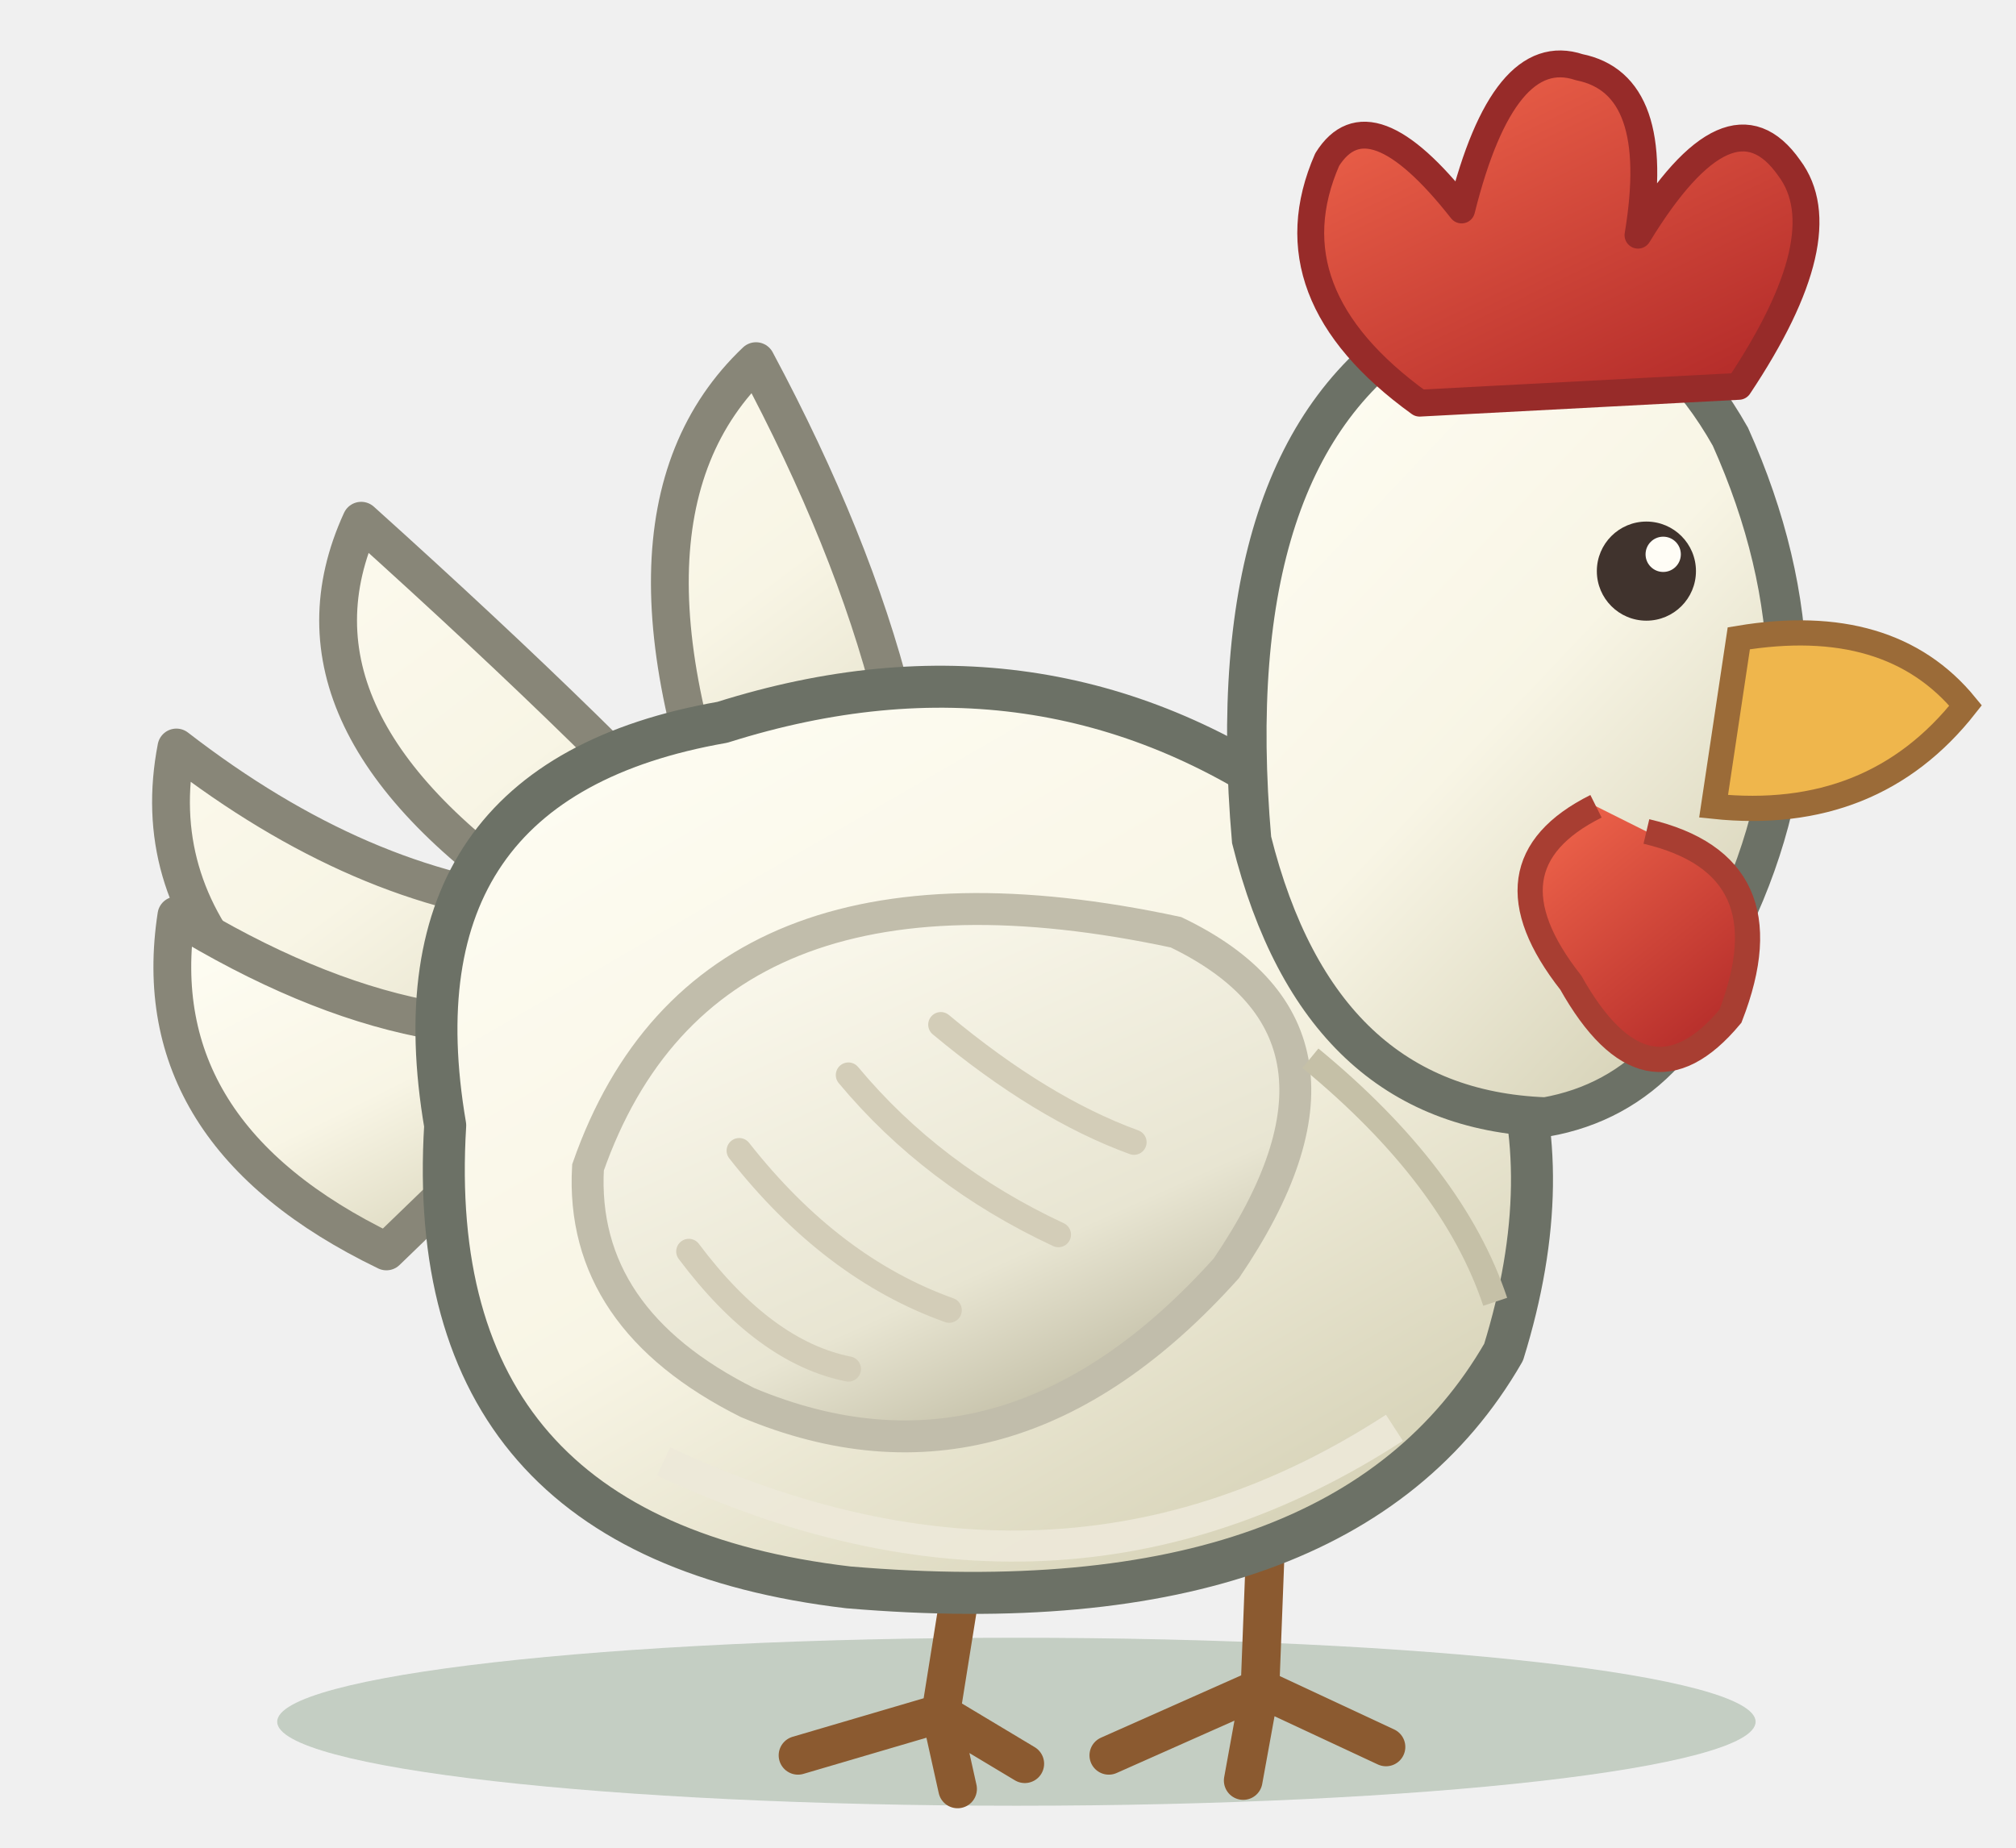
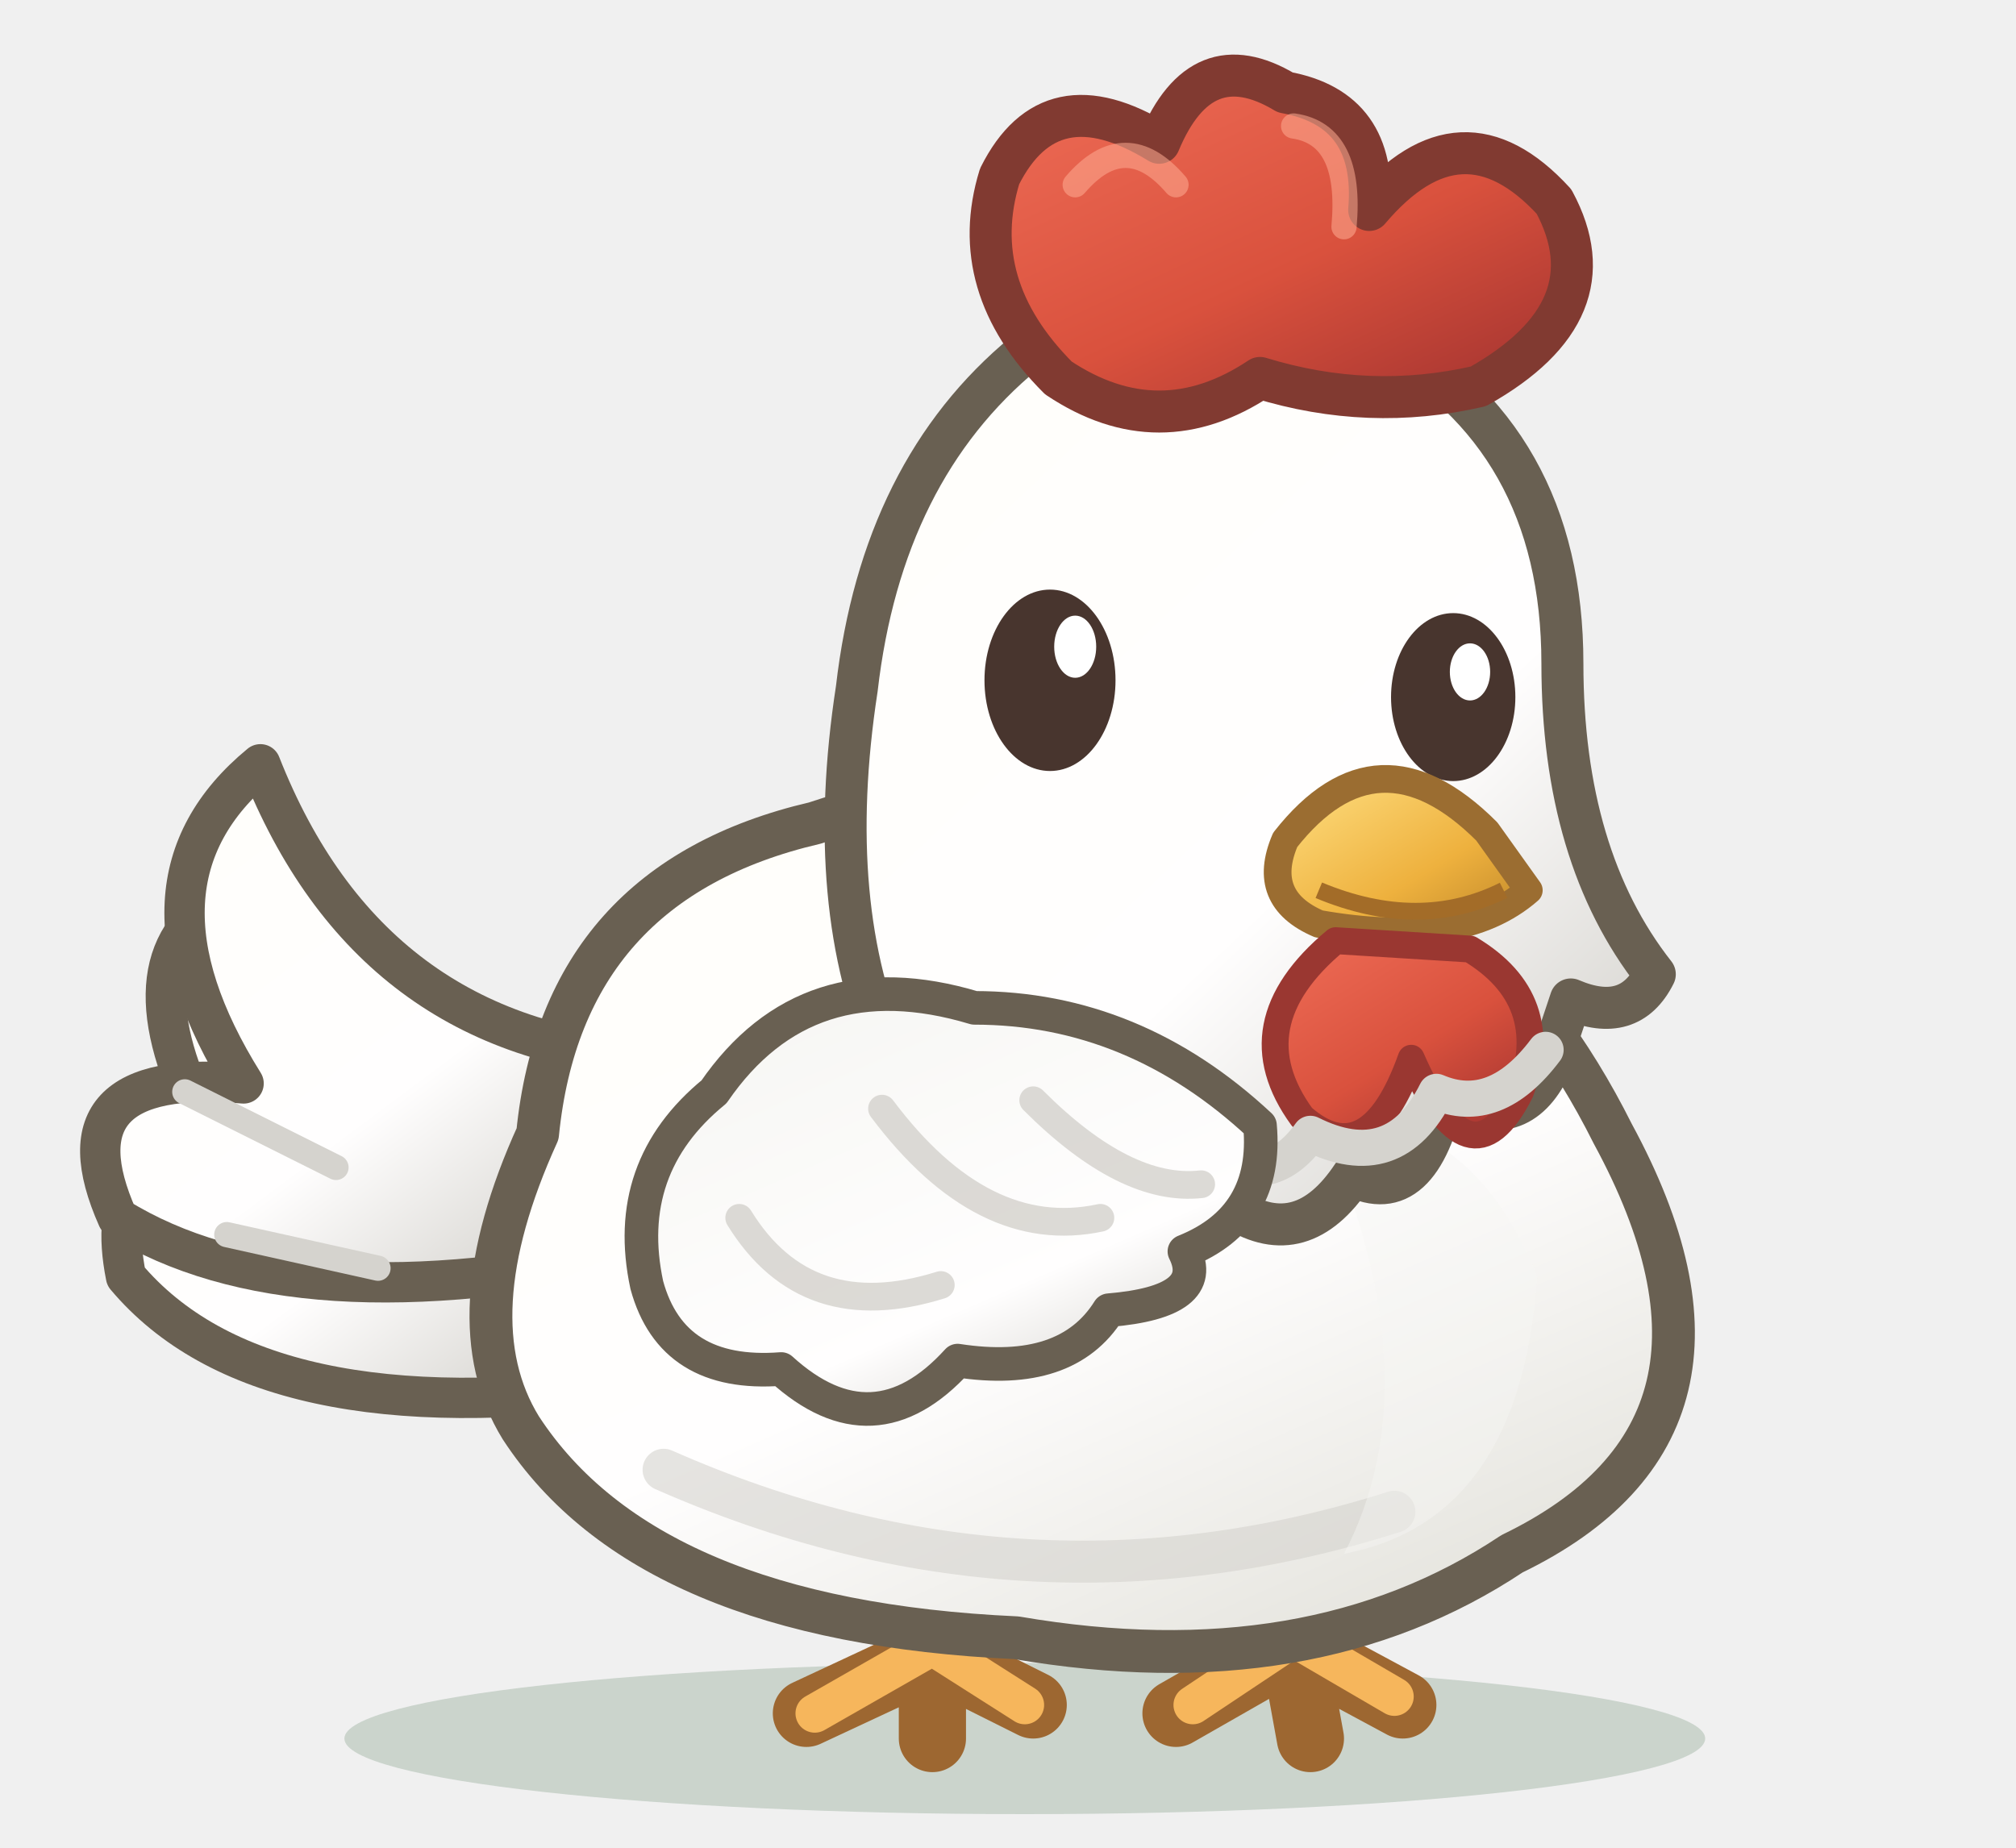
- <svg xmlns="http://www.w3.org/2000/svg" viewBox="0 0 240 220" width="240" height="220">
+ <svg xmlns="http://www.w3.org/2000/svg" viewBox="0 0 240 220" width="240" height="220" role="img" aria-label="Chicken">
  <defs>
-     <linearGradient id="body" x2=".7" y2="1">
-       <stop stop-color="#fffef5" />
-       <stop offset=".56" stop-color="#f8f5e5" />
-       <stop offset="1" stop-color="#d6d2b7" />
+     <linearGradient id="henBody" x1=".14" y1=".06" x2=".7" y2="1">
+       <stop stop-color="#fffefa" />
+       <stop offset=".58" stop-color="#fffefe" />
+       <stop offset="1" stop-color="#e6e5df" />
    </linearGradient>
-     <linearGradient id="wing" x2=".6" y2="1">
-       <stop stop-color="#fffdf3" />
-       <stop offset=".75" stop-color="#e8e5d2" />
-       <stop offset="1" stop-color="#c2bea6" />
+     <linearGradient id="henFace" x1="0" y1="0" x2=".8" y2="1">
+       <stop stop-color="#fffefa" />
+       <stop offset=".65" stop-color="#fffefe" />
+       <stop offset="1" stop-color="#d5d3ce" />
    </linearGradient>
-     <linearGradient id="crest" x2=".7" y2="1">
-       <stop stop-color="#f3684d" />
-       <stop offset="1" stop-color="#b62e2b" />
+     <linearGradient id="henWing" x1=".15" y1="0" x2=".8" y2="1">
+       <stop stop-color="#f6f6f3" />
+       <stop offset=".7" stop-color="#fffefe" />
+       <stop offset="1" stop-color="#d5d3ce" />
+     </linearGradient>
+     <linearGradient id="henComb" x1="0" y1="0" x2=".8" y2="1">
+       <stop stop-color="#ef6d57" />
+       <stop offset=".6" stop-color="#d9513d" />
+       <stop offset="1" stop-color="#a83631" />
+     </linearGradient>
+     <linearGradient id="henBeak" x1="0" y1="0" x2="1" y2="1">
+       <stop stop-color="#ffe083" />
+       <stop offset=".6" stop-color="#eeb13e" />
+       <stop offset="1" stop-color="#bc8428" />
    </linearGradient>
  </defs>
-   <ellipse cx="121" cy="205" rx="88" ry="10" fill="#355f34" opacity=".24" />
-   <g stroke="#8b5a30" stroke-width="4.6" stroke-linecap="round" stroke-linejoin="round" fill="none">
-     <path d="M116 179l-4 25-17 5m17-5 10 6m-10-6 2 9" />
-     <path d="M151 175l-1 26-18 8m18-8 15 7m-15-7-2 11" />
+   <ellipse cx="122" cy="207" rx="81" ry="9" fill="#285a32" opacity=".19" />
+   <g fill="none" stroke="#9d6731" stroke-width="8" stroke-linejoin="round" stroke-linecap="round">
+     <path d="M112 177L111 197L96 204 M111 197L123 203 M111 197L111 207" />
+     <path d="M155 176L154 196L140 204 M154 196L167 203 M154 196L156 207" />
  </g>
-   <g fill="url(#body)" stroke="#888678" stroke-width="4.5" stroke-linejoin="round">
-     <path d="M65 138Q15 120 21 89Q43 106 65 108Q32 86 43 62Q73 89 89 107Q70 62 90 43Q113 86 109 118Z" />
-     <path d="M46 149Q17 135 21 109Q52 128 76 120Z" />
+   <g fill="none" stroke="#f6b65c" stroke-width="4.6" stroke-linejoin="round" stroke-linecap="round">
+     <path d="M112 181L111 196L97 204 M111 196L122 203" />
+     <path d="M155 181L154 195L142 203 M154 195L166 202" />
  </g>
-   <path d="M53 134Q46 93 86 86Q124 74 155 96Q192 119 179 161Q160 194 101 189Q50 183 53 134Z" fill="url(#body)" stroke="#6c7166" stroke-width="5" stroke-linejoin="round" />
-   <path d="M70 139Q84 99 140 111Q165 123 146 151Q120 180 89 167Q69 157 70 139Z" fill="url(#wing)" stroke="#c1bdab" stroke-width="3.8" />
-   <g fill="none" stroke="#d3cdb8" stroke-width="3" stroke-linecap="round">
-     <path d="M88 137q11 14 25 19M101 128q10 12 25 19M112 122q12 10 23 14M82 149q9 12 19 14" />
+   <g fill="url(#henFace)" stroke="#696052" stroke-width="4.8" stroke-linejoin="round">
+     <path d="M78 137Q43 134 25 108Q14 116 26 137Q12 137 15 152Q31 171 75 165Z" />
+     <path d="M78 126Q44 124 31 91Q14 105 29 129Q6 127 14 145Q35 158 76 149Z" />
  </g>
-   <path d="M149 100Q145 54 169 39Q193 29 206 52Q219 81 207 108Q201 130 184 133Q157 132 149 100Z" fill="url(#body)" stroke="#6c7166" stroke-width="4.7" />
-   <path d="M169 48Q151 35 158 19Q163 11 174 25Q179 5 188 8Q198 10 195 28Q206 10 213 20Q219 28 207 46Z" fill="url(#crest)" stroke="#972b29" stroke-width="3.2" stroke-linejoin="round" />
-   <path d="M207 76Q225 73 234 84Q223 98 204 96Z" fill="#efb64c" stroke="#9b6b38" stroke-width="3" />
-   <path d="M196 99q17 4 10 22q-10 12-19-4q-11-14 3-21" fill="url(#crest)" stroke="#a83e32" stroke-width="3" />
-   <circle cx="196" cy="68" r="5.9" fill="#40332d" />
-   <circle cx="198" cy="66" r="2.1" fill="#fffdf6" />
-   <path d="M156 126Q173 140 178 155" fill="none" stroke="#c5c0a7" stroke-width="3" />
-   <path d="M79 174q47 22 87-4" fill="none" stroke="#ede9d9" stroke-width="3.7" opacity=".9" />
+   <path d="M22 130L40 139M27 147L45 151" stroke="#d5d3ce" stroke-width="3" stroke-linecap="round" />
+   <path d="M64 135Q67 105 97 98Q124 89 148 97Q177 105 192 135Q211 170 180 185Q156 201 121 195Q77 193 62 170Q54 157 64 135Z" fill="url(#henBody)" stroke="#696052" stroke-width="5.1" stroke-linejoin="round" />
+   <path d="M79 175Q122 194 166 180" fill="none" stroke="#d5d3ce" stroke-width="5" opacity=".62" stroke-linecap="round" />
+   <path d="M157 133Q175 132 183 152Q181 181 160 185Q171 164 157 133" fill="#f6f6f3" opacity=".43" />
+   <path d="M106 126Q98 108 102 82Q105 56 122 42Q144 26 164 40Q186 52 186 79Q186 102 197 116Q194 122 187 119L184 128Q180 135 172 130Q169 144 161 140Q155 149 147 144Q140 151 133 144Q124 147 118 135Q111 139 107 132Z" fill="url(#henFace)" stroke="#696052" stroke-width="5" stroke-linejoin="round" />
+   <path d="M126 45Q115 34 119 21Q125 9 138 17Q143 5 153 11Q164 13 163 25Q174 12 185 24Q192 37 176 46Q163 49 150 45Q138 53 126 45Z" fill="url(#henComb)" stroke="#813a31" stroke-width="5" stroke-linecap="round" stroke-linejoin="round" />
+   <path d="M128 22Q134 15 140 22M154 15Q161 16 160 27" fill="none" stroke="#ffab91" opacity=".55" stroke-width="3" stroke-linecap="round" />
+   <ellipse cx="125" cy="81" rx="7.8" ry="10.8" fill="#48352e" />
+   <ellipse cx="128" cy="77" rx="2.5" ry="3.7" fill="#fff" />
+   <ellipse cx="173" cy="83" rx="7.4" ry="10" fill="#48352e" />
+   <ellipse cx="175" cy="80" rx="2.4" ry="3.4" fill="#fff" />
+   <path d="M153 100Q164 86 177 99L182 106Q174 113 157 110Q150 107 153 100Z" fill="url(#henBeak)" stroke="#9b6d31" stroke-width="3.3" stroke-linejoin="round" />
+   <path d="M157 106Q169 111 179 106" fill="none" stroke="#a36c28" stroke-width="2" />
+   <path d="M159 112Q147 122 155 133Q163 140 168 126Q175 142 181 130Q185 119 175 113Z" fill="url(#henComb)" stroke="#9a3731" stroke-width="3.2" stroke-linejoin="round" />
+   <path d="M107 127Q115 136 120 130Q124 139 130 136Q138 143 144 137Q151 142 156 135Q166 140 171 130Q178 133 184 125" fill="none" stroke="#d5d3ce" stroke-width="4.3" stroke-linecap="round" stroke-linejoin="round" />
+   <path d="M85 130Q96 114 116 120Q135 120 150 134Q151 145 141 149Q144 155 132 156Q127 164 114 162Q104 173 93 163Q80 164 77 153Q74 139 85 130Z" fill="url(#henWing)" stroke="#696052" stroke-width="4" stroke-linejoin="round" />
+   <path d="M88 145Q96 158 112 153M105 132Q117 148 131 145M123 131Q134 142 143 141" fill="none" stroke="#d5d3ce" stroke-width="3.3" stroke-linecap="round" opacity=".83" />
</svg>
